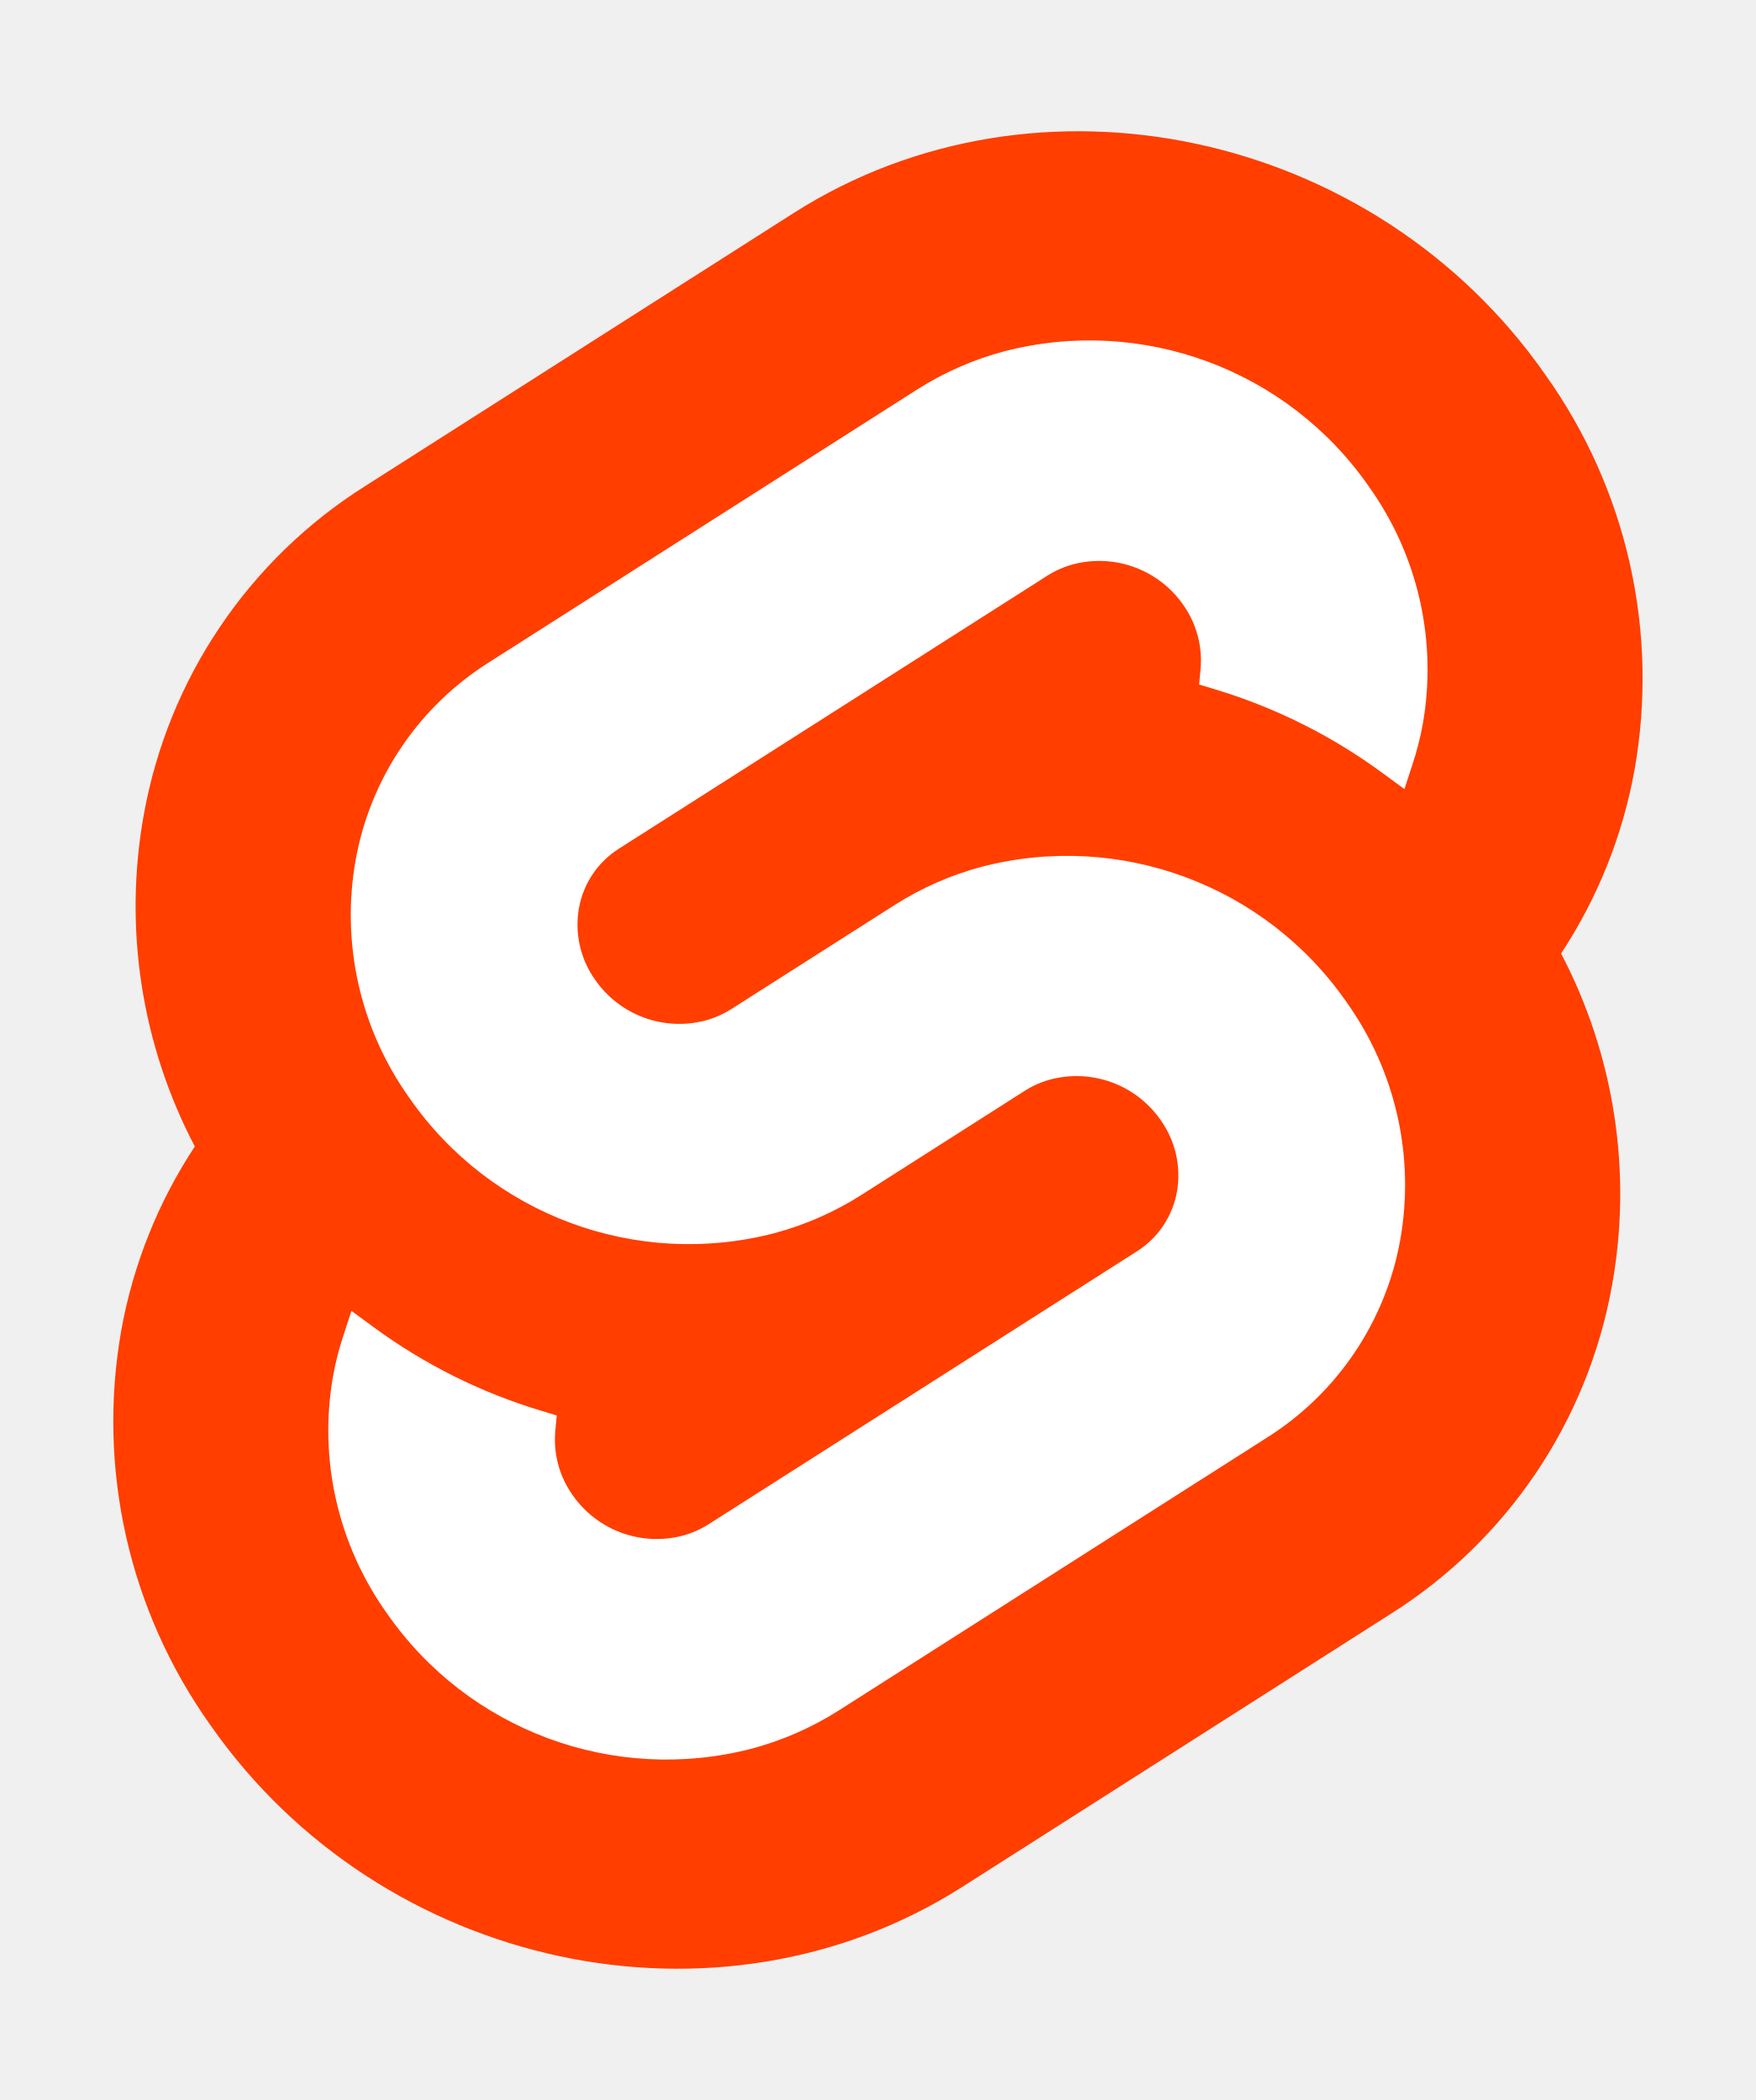
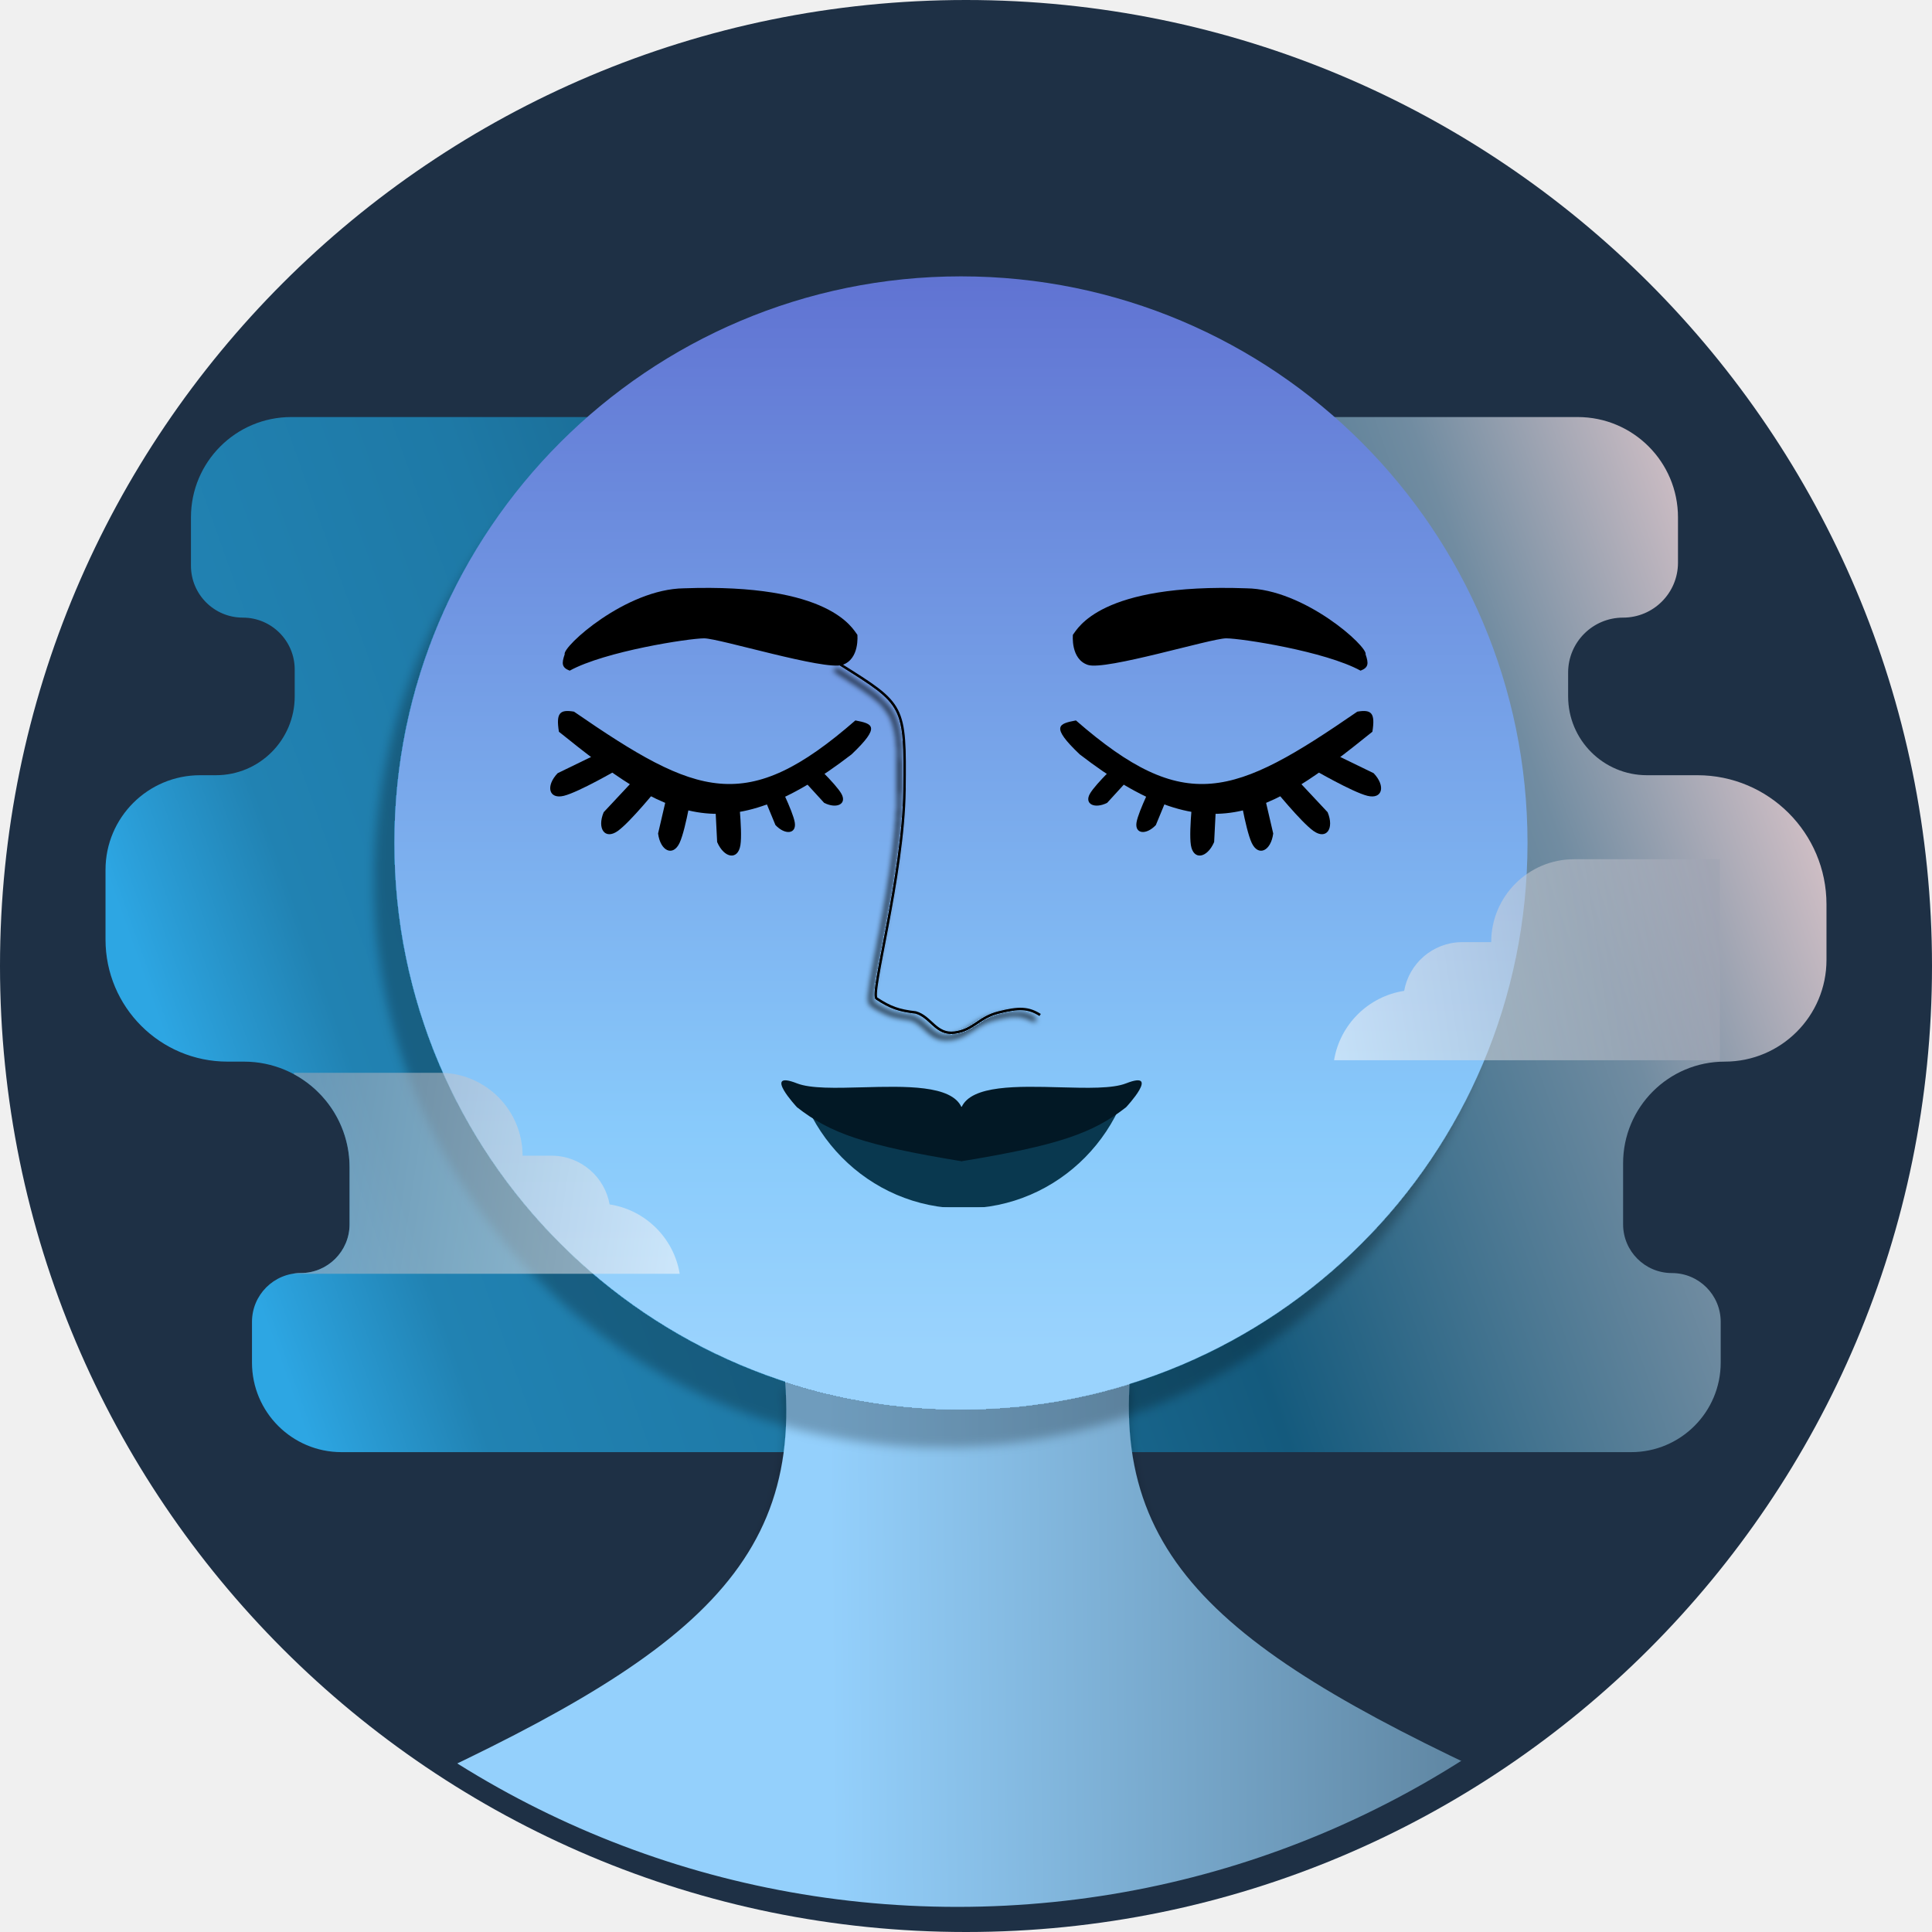
- <svg xmlns="http://www.w3.org/2000/svg" width="107" height="128" viewBox="0 0 107 128">
-   <path d="M94.157 22.819c-10.4-14.885-30.94-19.297-45.792-9.835L22.282 29.608A29.92 29.92 0 0 0 8.764 49.65a31.5 31.5 0 0 0 3.108 20.231 30 30 0 0 0-4.477 11.183 31.9 31.9 0 0 0 5.448 24.116c10.402 14.887 30.942 19.297 45.791 9.835l26.083-16.624A29.92 29.92 0 0 0 98.235 78.35a31.53 31.53 0 0 0-3.105-20.232 30 30 0 0 0 4.474-11.182 31.88 31.88 0 0 0-5.447-24.116" style="fill:#ff3e00" />
-   <path d="M45.817 106.582a20.72 20.72 0 0 1-22.237-8.243 19.17 19.17 0 0 1-3.277-14.503 18 18 0 0 1 .624-2.435l.49-1.498 1.337.981a33.6 33.6 0 0 0 10.203 5.098l.97.294-.09.968a5.85 5.85 0 0 0 1.052 3.878 6.24 6.24 0 0 0 6.695 2.485 5.8 5.8 0 0 0 1.603-.704L69.27 76.28a5.43 5.43 0 0 0 2.45-3.631 5.8 5.8 0 0 0-.987-4.371 6.24 6.24 0 0 0-6.698-2.487 5.7 5.7 0 0 0-1.6.704l-9.953 6.345a19 19 0 0 1-5.296 2.326 20.72 20.72 0 0 1-22.237-8.243 19.17 19.17 0 0 1-3.277-14.502 17.99 17.99 0 0 1 8.13-12.052l26.081-16.623a19 19 0 0 1 5.3-2.329 20.72 20.72 0 0 1 22.237 8.243 19.17 19.17 0 0 1 3.277 14.503 18 18 0 0 1-.624 2.435l-.49 1.498-1.337-.98a33.6 33.6 0 0 0-10.203-5.1l-.97-.294.09-.968a5.86 5.86 0 0 0-1.052-3.878 6.24 6.24 0 0 0-6.696-2.485 5.8 5.8 0 0 0-1.602.704L37.73 51.72a5.42 5.42 0 0 0-2.449 3.63 5.79 5.79 0 0 0 .986 4.372 6.24 6.24 0 0 0 6.698 2.486 5.8 5.8 0 0 0 1.602-.704l9.952-6.342a19 19 0 0 1 5.295-2.328 20.72 20.72 0 0 1 22.237 8.242 19.17 19.17 0 0 1 3.277 14.503 18 18 0 0 1-8.13 12.053l-26.081 16.622a19 19 0 0 1-5.3 2.328" style="fill:#fff" />
+ <svg xmlns="http://www.w3.org/2000/svg" width="769" height="769" viewBox="0 0 769 769" fill="none">
+   <circle cx="384.5" cy="384.5" r="384.5" fill="#1E3045" />
+   <path d="M684.896 542.36C684.896 562.043 668.94 578 649.256 578H135.938C116.255 578 100.298 562.043 100.298 542.36V526.144C100.298 515.416 108.994 506.72 119.722 506.72C130.45 506.72 139.146 498.023 139.146 487.295V464.64C139.146 441.4 120.307 422.561 97.067 422.561H90.573C63.747 422.561 42 400.814 42 373.987V346.211C42 325.417 58.857 308.561 79.651 308.561H85.939C103.26 308.561 117.302 294.519 117.302 277.197V266.481C117.302 255.078 108.058 245.834 96.654 245.834C85.251 245.834 76.007 236.59 76.007 225.187V205.917C76.007 183.871 93.878 166 115.924 166H627.976C650.021 166 667.893 183.871 667.893 205.917V223.972C667.893 236.046 658.105 245.834 646.031 245.834C633.957 245.834 624.169 255.622 624.169 267.696V277.197C624.169 294.519 638.211 308.561 655.532 308.561H675.584C703.98 308.561 727 331.58 727 359.976V382.084C727 404.439 708.878 422.561 686.523 422.561C664.169 422.561 646.047 440.683 646.047 463.037V487.295C646.047 498.023 654.744 506.72 665.472 506.72C676.2 506.72 684.896 515.417 684.896 526.145V542.36Z" fill="url(#paint0_linear_5_1122)" />
+   <mask id="mask0_5_1122" style="mask-type:alpha" maskUnits="userSpaceOnUse" x="6" y="9" width="750" height="750">
+     <circle cx="381" cy="384" r="371" fill="#1E3045" stroke="#689AD2" stroke-width="8" />
+   </mask>
+   <g mask="url(#mask0_5_1122)">
+     <g filter="url(#filter0_d_5_1122)">
+       <path d="M312.5 549.635H413V800.635L128 726.635C261.521 667.733 318.905 631.803 312.5 549.635Z" fill="url(#paint1_linear_5_1122)" />
+       <path d="M449.799 548H349.299V799L634.299 725C500.778 666.097 443.394 630.167 449.799 548Z" fill="url(#paint2_linear_5_1122)" />
+     </g>
+   </g>
+   <g filter="url(#filter1_d_5_1122)">
+     <circle cx="382.5" cy="335.5" r="225.5" fill="url(#paint3_linear_5_1122)" />
+   </g>
+   <path d="M224.761 260.446C223.736 257.469 249.074 234.427 272.261 234.166C330.544 232.078 339.371 250.296 341.261 252.666C341.261 252.666 342.261 262.387 335.261 264.666C328.261 266.946 286.261 254.079 280.261 254.079C274.261 254.079 240.861 259.206 226.761 266.946C223.572 265.716 223.503 264.092 224.761 260.446Z" fill="black" />
+   <path d="M543.549 260.446C544.575 257.469 519.236 234.427 496.049 234.166C437.766 232.078 428.94 250.296 427.049 252.666C427.049 252.666 426.049 262.387 433.049 264.666C440.049 266.946 482.049 254.079 488.049 254.079C494.049 254.079 527.449 259.206 541.549 266.946C544.738 265.716 544.807 264.092 543.549 260.446Z" fill="black" />
+   <path d="M228.466 283.256C277.642 317.139 297.015 324.612 340.466 286.756C347.314 288.076 350.747 289.033 338.966 300.256C287.98 339.532 264.792 325.35 222.466 291.256C221.251 283.689 222.878 282.328 228.466 283.256Z" fill="black" />
+   <path d="M239.466 299.256L245.966 306.256C245.966 306.256 230.466 315.256 224.466 316.756C218.466 318.256 217.069 312.902 221.966 307.756L239.466 299.256Z" fill="black" />
+   <path d="M302.956 314.606L309.29 310.368C309.29 310.368 315.563 322.721 316.34 327.329C317.118 331.938 312.554 332.512 308.656 328.408L302.956 314.606Z" fill="black" />
+   <path d="M284.462 315.739L293.446 312.491C293.446 312.491 295.674 330.275 294.71 336.385C293.747 342.494 288.273 341.688 285.449 335.169L284.462 315.739Z" fill="black" />
+   <path d="M266.345 312.807L275.876 312.161C275.876 312.161 273.116 329.871 270.506 335.478C267.895 341.085 262.856 338.801 261.938 331.757L266.345 312.807Z" fill="black" />
+   <path d="M253.572 309.085L262.149 313.291C262.149 313.291 250.904 327.248 245.84 330.799C240.776 334.349 237.553 329.852 240.281 323.292L253.572 309.085Z" fill="black" />
+   <path d="M317.97 308.55L322.472 302.402C322.472 302.402 332.592 311.864 334.899 315.929C337.205 319.993 333.113 322.094 328.046 319.57L317.97 308.55Z" fill="black" />
+   <path d="M540.255 283.256C491.078 317.139 471.706 324.612 428.255 286.756C421.406 288.076 417.973 289.033 429.755 300.256C480.74 339.532 503.929 325.35 546.255 291.256C547.469 283.689 545.843 282.328 540.255 283.256Z" fill="black" />
+   <path d="M529.255 299.256L522.755 306.256C522.755 306.256 538.254 315.256 544.255 316.756C550.255 318.256 551.652 312.902 546.755 307.756L529.255 299.256Z" fill="black" />
+   <path d="M465.764 314.606L459.43 310.368C459.43 310.368 453.158 322.721 452.38 327.329C451.603 331.938 456.167 332.512 460.065 328.408L465.764 314.606Z" fill="black" />
+   <path d="M484.258 315.739L475.275 312.491C475.275 312.491 473.046 330.275 474.01 336.385C474.974 342.494 480.448 341.688 483.271 335.169L484.258 315.739Z" fill="black" />
+   <path d="M502.375 312.807L492.844 312.161C492.844 312.161 495.605 329.871 498.215 335.478C500.825 341.085 505.865 338.801 506.782 331.757L502.375 312.807Z" fill="black" />
+   <path d="M515.148 309.085L506.571 313.291C506.571 313.291 517.816 327.248 522.88 330.799C527.944 334.349 531.167 329.852 528.44 323.292L515.148 309.085Z" fill="black" />
+   <path d="M450.75 308.55L446.248 302.402C446.248 302.402 436.129 311.864 433.822 315.929C431.515 319.993 435.608 322.094 440.674 319.57L450.75 308.55Z" fill="black" />
+   <mask id="mask1_5_1122" style="mask-type:alpha" maskUnits="userSpaceOnUse" x="315" y="342" width="137" height="139">
+     <path d="M452 411.5C452 449.884 421.332 481 383.5 481C345.668 481 315 449.884 315 411.5C315 373.116 345.668 342 383.5 342C421.332 342 452 373.116 452 411.5Z" fill="#D9D9D9" />
+   </mask>
+   <g mask="url(#mask1_5_1122)">
+     <rect x="294" y="440.5" width="161" height="40" fill="#09384F" />
+   </g>
+   <path d="M343.424 432.784C332.731 433.072 322.648 433.344 317.222 431.212C303.222 425.712 317.222 440.712 317.222 440.712C330.383 451.018 344.03 455.878 382.722 462.212C382.722 462.212 389.222 455.212 382.722 440.712C378.741 431.832 360.32 432.328 343.424 432.784Z" fill="#021825" />
+   <path d="M422.021 432.784C432.714 433.072 442.796 433.344 448.222 431.212C462.222 425.712 448.222 440.712 448.222 440.712C435.061 451.018 421.415 455.878 382.722 462.212C382.722 462.212 376.222 455.212 382.722 440.712C386.703 431.832 405.124 432.328 422.021 432.784Z" fill="#021825" />
+   <g filter="url(#filter2_d_5_1122)">
+     <path d="M334.5 264.5C360 280.5 360.389 280.373 360 314.5C359.611 348.627 345.953 396.683 349 397.5C354.411 401.035 357.797 402.251 364.5 403C370.662 404.772 372.5 412 380 411C387.5 410 389.5 405 397.5 403C405.5 401 409.285 401.031 414 404" stroke="black" />
+   </g>
+   <path d="M684.548 422H531C533.348 407.786 544.642 396.591 558.905 394.394C560.819 383.532 570.194 375.243 581.548 375.006V375H593.548C593.548 356.775 608.322 342 626.548 342H684.548V422Z" fill="url(#paint4_linear_5_1122)" fill-opacity="0.56" />
+   <path d="M175 427C193.225 427 208 441.775 208 460H220V460.006C231.354 460.243 240.728 468.532 242.643 479.394C256.906 481.591 268.2 492.786 270.548 507H117V506.91C117.89 506.785 118.799 506.72 119.723 506.72C130.45 506.719 139.146 498.023 139.146 487.296V464.64C139.146 448.612 130.185 434.679 117 427.573V427H175Z" fill="url(#paint5_linear_5_1122)" fill-opacity="0.56" />
+   <defs>
+     <filter id="filter0_d_5_1122" x="124" y="548" width="514.299" height="260.635" filterUnits="userSpaceOnUse" color-interpolation-filters="sRGB">
+       <feFlood flood-opacity="0" result="BackgroundImageFix" />
+       <feColorMatrix in="SourceAlpha" type="matrix" values="0 0 0 0 0 0 0 0 0 0 0 0 0 0 0 0 0 0 127 0" result="hardAlpha" />
+       <feOffset dy="4" />
+       <feGaussianBlur stdDeviation="2" />
+       <feComposite in2="hardAlpha" operator="out" />
+       <feColorMatrix type="matrix" values="0 0 0 0 0 0 0 0 0 0 0 0 0 0 0 0 0 0 0.25 0" />
+       <feBlend mode="normal" in2="BackgroundImageFix" result="effect1_dropShadow_5_1122" />
+       <feBlend mode="normal" in="SourceGraphic" in2="effect1_dropShadow_5_1122" result="shape" />
+     </filter>
+     <filter id="filter1_d_5_1122" x="145" y="110" width="463" height="470" filterUnits="userSpaceOnUse" color-interpolation-filters="sRGB">
+       <feFlood flood-opacity="0" result="BackgroundImageFix" />
+       <feColorMatrix in="SourceAlpha" type="matrix" values="0 0 0 0 0 0 0 0 0 0 0 0 0 0 0 0 0 0 127 0" result="hardAlpha" />
+       <feOffset dx="-8" dy="15" />
+       <feGaussianBlur stdDeviation="2" />
+       <feComposite in2="hardAlpha" operator="out" />
+       <feColorMatrix type="matrix" values="0 0 0 0 0 0 0 0 0 0 0 0 0 0 0 0 0 0 0.25 0" />
+       <feBlend mode="normal" in2="BackgroundImageFix" result="effect1_dropShadow_5_1122" />
+       <feBlend mode="normal" in="SourceGraphic" in2="effect1_dropShadow_5_1122" result="shape" />
+     </filter>
+     <filter id="filter2_d_5_1122" x="329.934" y="263.776" width="84.632" height="152.118" filterUnits="userSpaceOnUse" color-interpolation-filters="sRGB">
+       <feFlood flood-opacity="0" result="BackgroundImageFix" />
+       <feColorMatrix in="SourceAlpha" type="matrix" values="0 0 0 0 0 0 0 0 0 0 0 0 0 0 0 0 0 0 127 0" result="hardAlpha" />
+       <feOffset dx="-2" dy="2" />
+       <feGaussianBlur stdDeviation="1.15" />
+       <feComposite in2="hardAlpha" operator="out" />
+       <feColorMatrix type="matrix" values="0 0 0 0 0 0 0 0 0 0 0 0 0 0 0 0 0 0 1 0" />
+       <feBlend mode="normal" in2="BackgroundImageFix" result="effect1_dropShadow_5_1122" />
+       <feBlend mode="normal" in="SourceGraphic" in2="effect1_dropShadow_5_1122" result="shape" />
+     </filter>
+     <linearGradient id="paint0_linear_5_1122" x1="70.5" y1="427" x2="727" y2="193.5" gradientUnits="userSpaceOnUse">
+       <stop stop-color="#2DA6E3" />
+       <stop offset="0.096" stop-color="#2182B2" />
+       <stop offset="0.269" stop-color="#1E79A6" />
+       <stop offset="0.527" stop-color="#145A7D" />
+       <stop offset="0.788" stop-color="#718CA1" />
+       <stop offset="0.99" stop-color="#FAD5D5" />
+     </linearGradient>
+     <linearGradient id="paint1_linear_5_1122" x1="188" y1="667" x2="617" y2="662.5" gradientUnits="userSpaceOnUse">
+       <stop offset="0.332" stop-color="#94D0FC" />
+       <stop offset="1" stop-color="#587C96" />
+     </linearGradient>
+     <linearGradient id="paint2_linear_5_1122" x1="188" y1="667" x2="617" y2="662.5" gradientUnits="userSpaceOnUse">
+       <stop offset="0.332" stop-color="#94D0FC" />
+       <stop offset="1" stop-color="#587C96" />
+     </linearGradient>
+     <linearGradient id="paint3_linear_5_1122" x1="382.5" y1="110" x2="382.5" y2="561" gradientUnits="userSpaceOnUse">
+       <stop stop-color="#6073D2" />
+       <stop offset="0.397" stop-color="#76A2E8" />
+       <stop offset="0.75" stop-color="#88CAFB" />
+       <stop offset="0.947" stop-color="#9AD3FD" />
+     </linearGradient>
+     <linearGradient id="paint4_linear_5_1122" x1="685" y1="374.5" x2="516" y2="399.5" gradientUnits="userSpaceOnUse">
+       <stop stop-color="#9FA4B3" />
+       <stop offset="1" stop-color="white" />
+     </linearGradient>
+     <linearGradient id="paint5_linear_5_1122" x1="116.548" y1="459.5" x2="285.548" y2="484.5" gradientUnits="userSpaceOnUse">
+       <stop stop-color="#9FA4B3" />
+       <stop offset="1" stop-color="white" />
+     </linearGradient>
+   </defs>
</svg>
